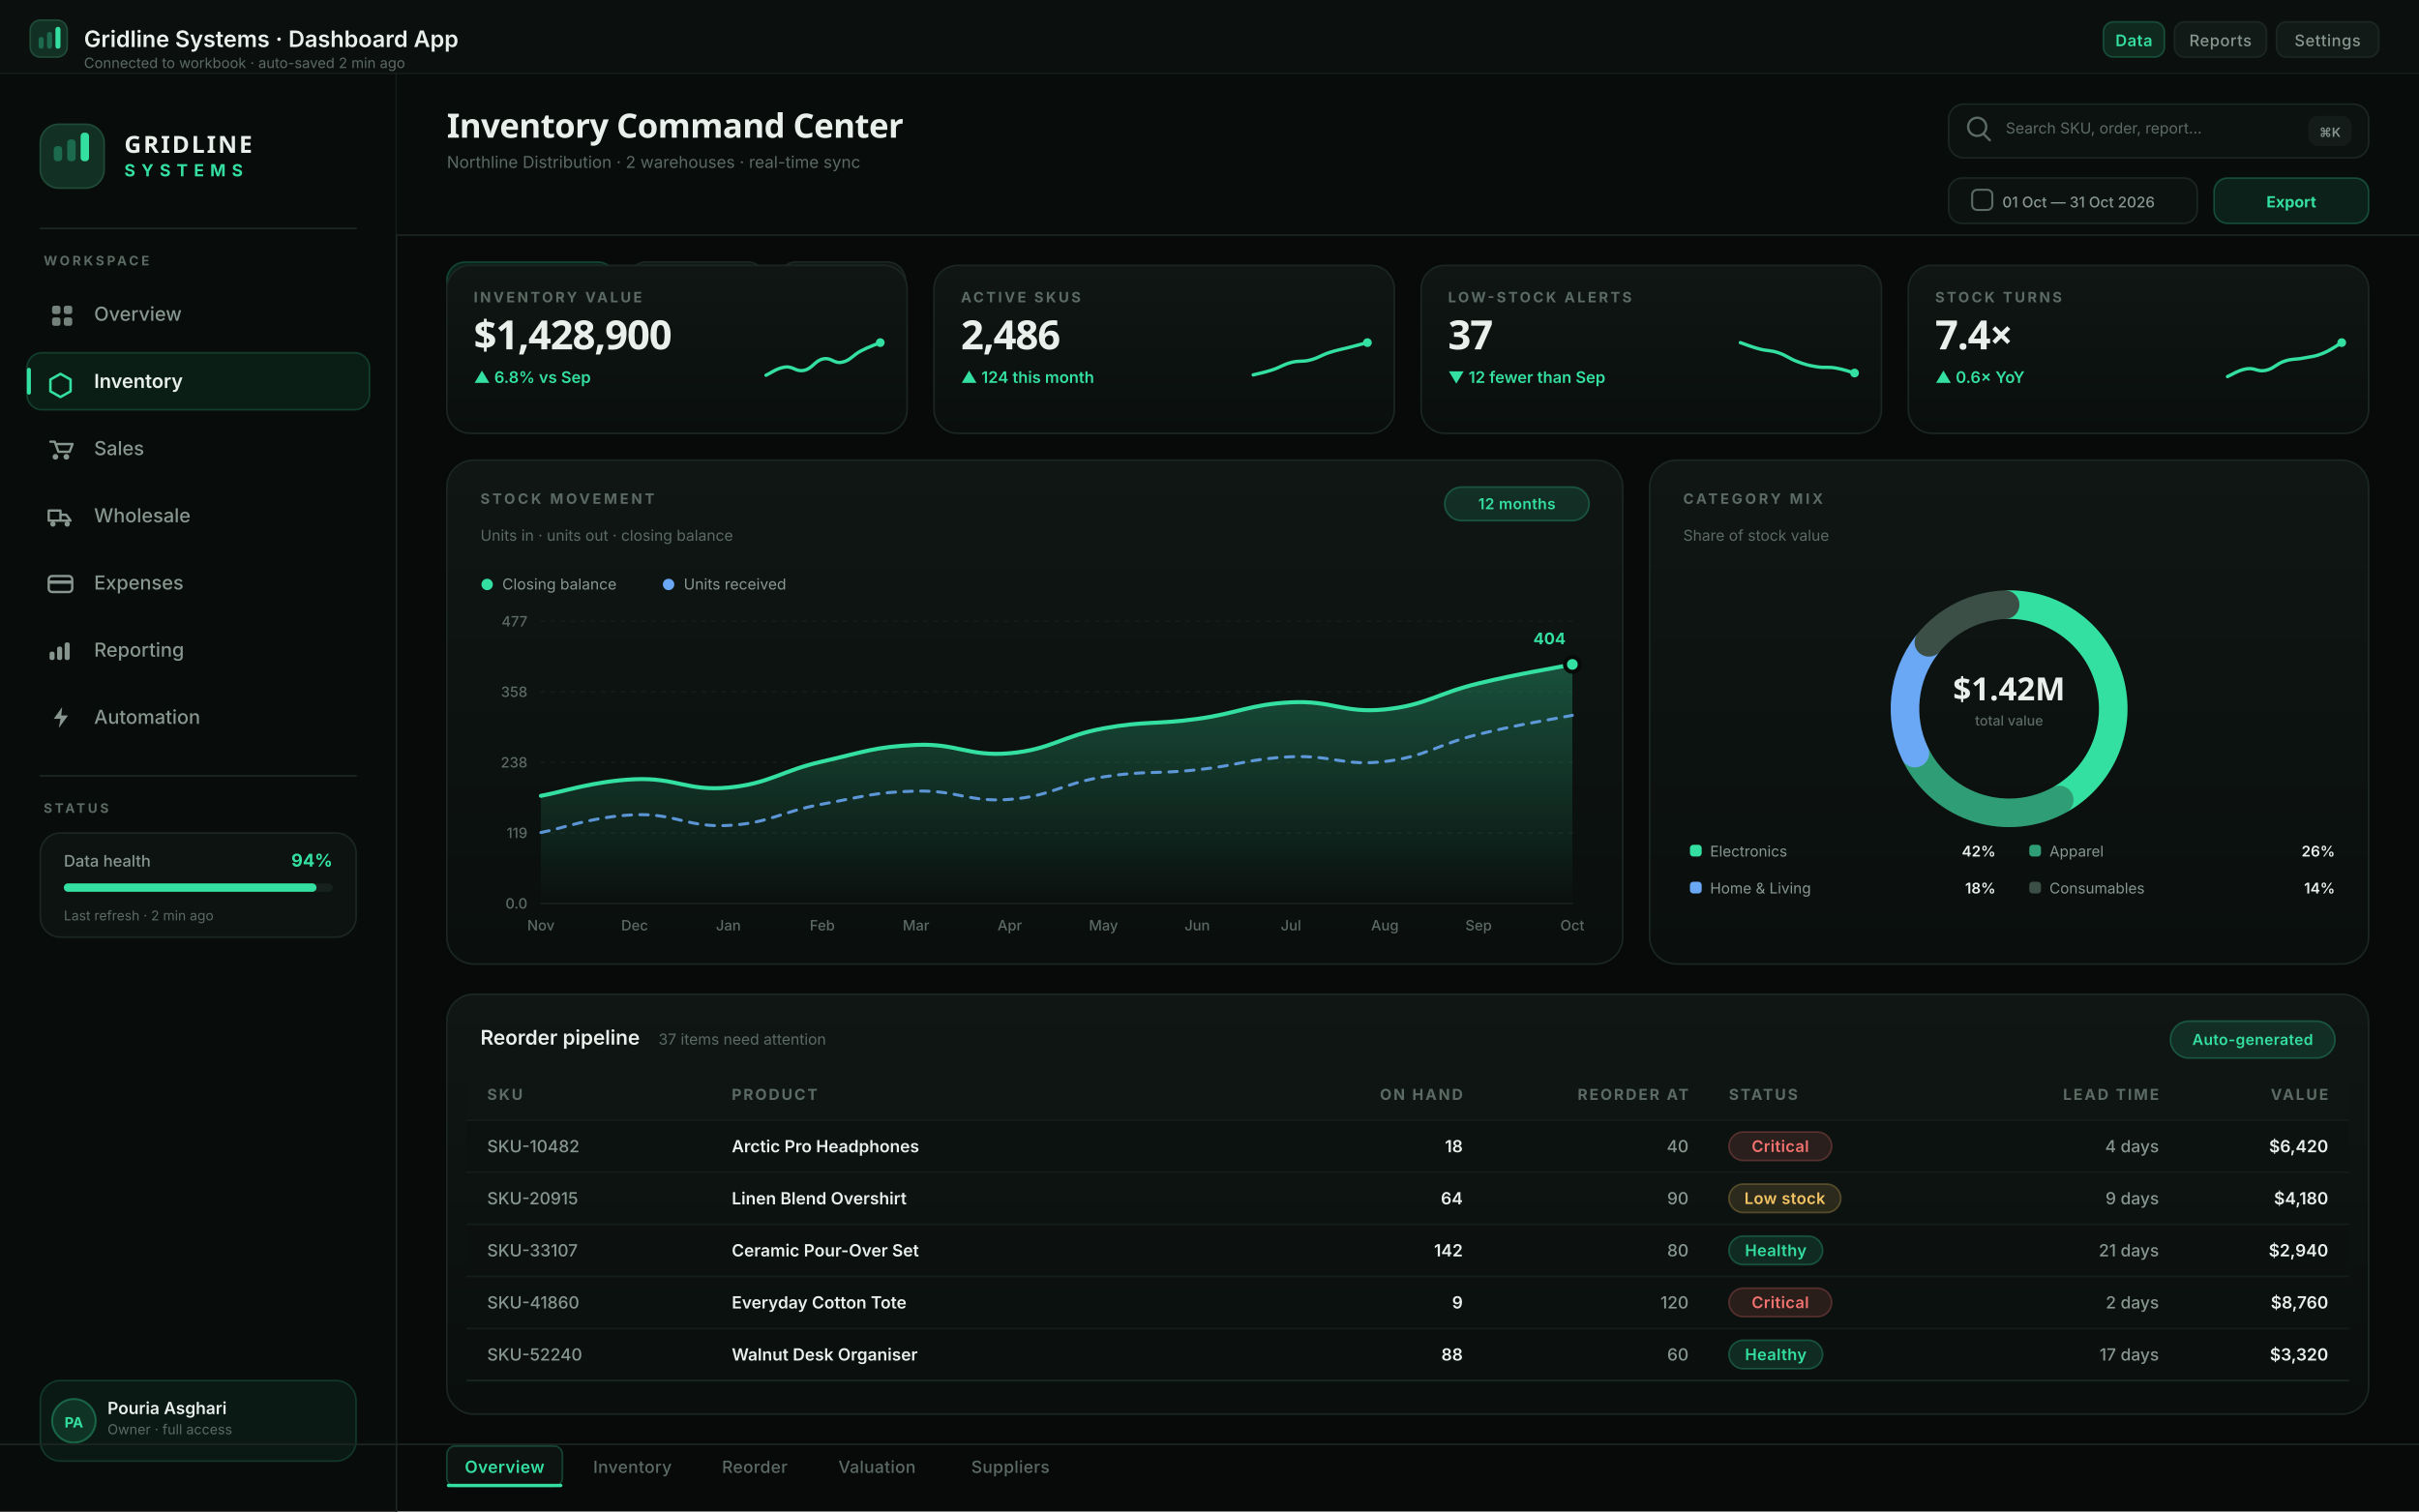
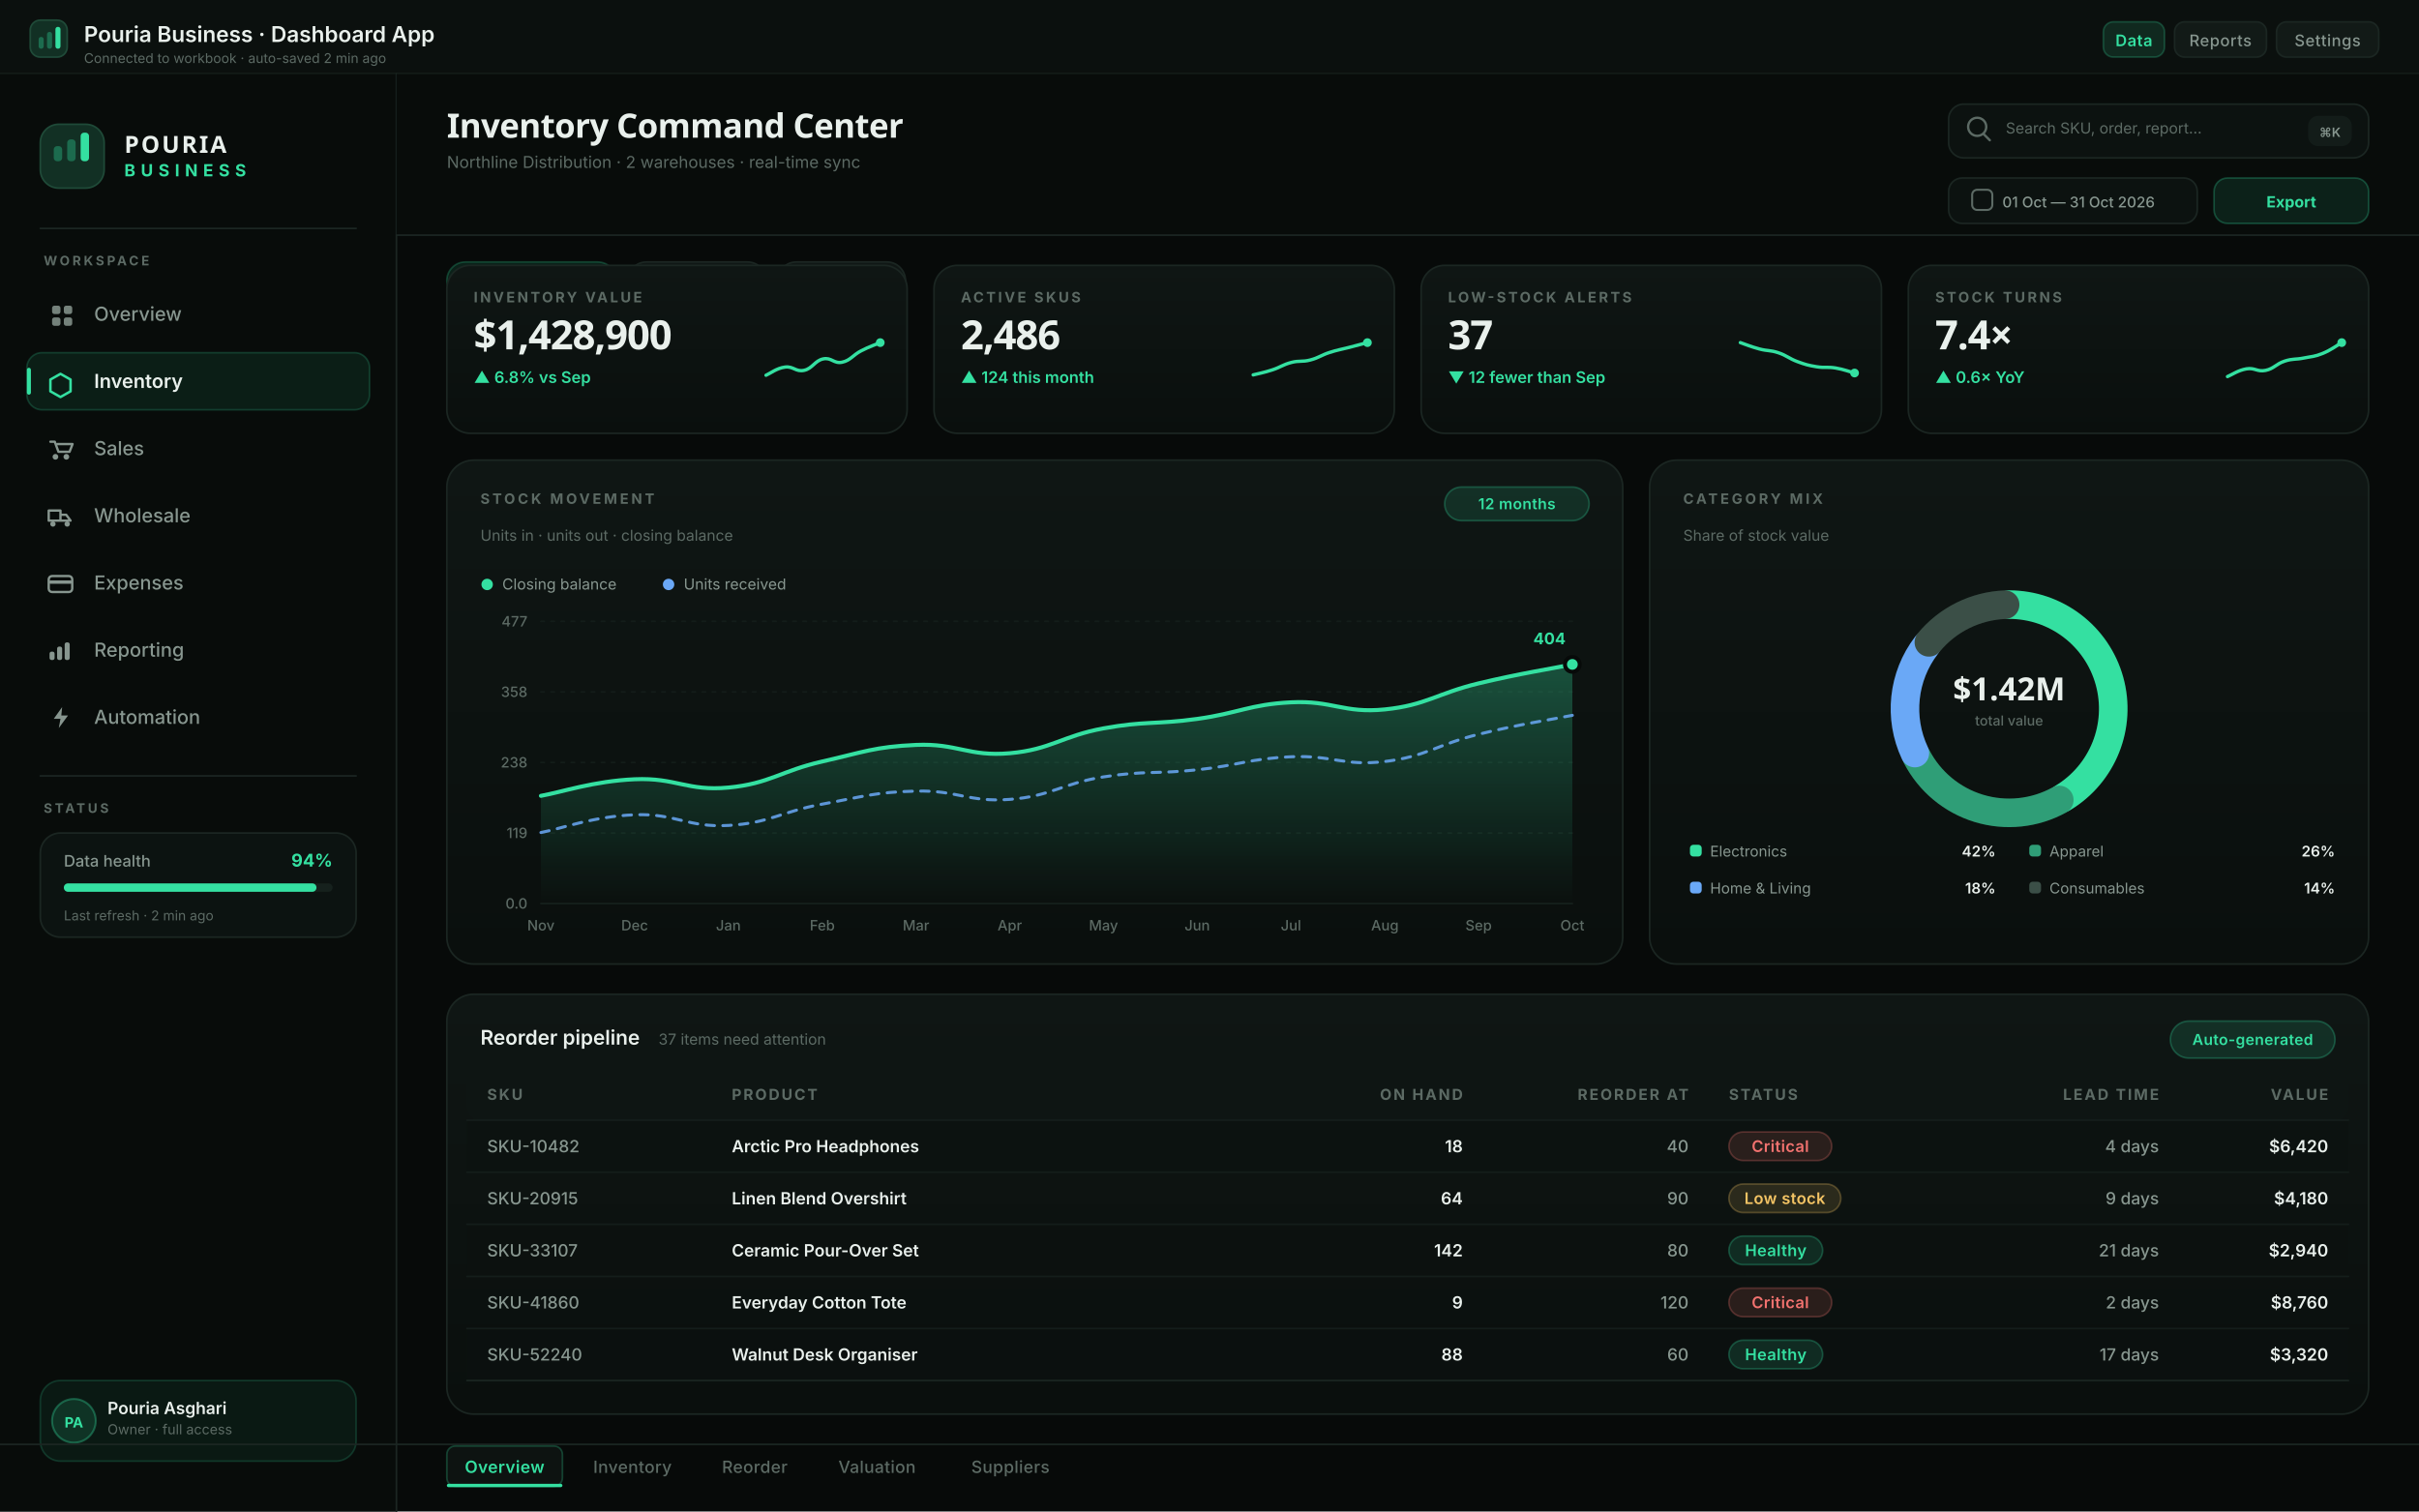
<svg xmlns="http://www.w3.org/2000/svg" width="1440" height="900" viewBox="0 0 1440 900" font-synthesis="none">
  <defs>
    <linearGradient id="fadeAcc" x1="0" y1="0" x2="0" y2="1">
      <stop offset="0" stop-color="#34e0a1" stop-opacity="0.30" />
      <stop offset="1" stop-color="#34e0a1" stop-opacity="0" />
    </linearGradient>
    <linearGradient id="fadeBlue" x1="0" y1="0" x2="0" y2="1">
      <stop offset="0" stop-color="#6aa8f6" stop-opacity="0.22" />
      <stop offset="1" stop-color="#6aa8f6" stop-opacity="0" />
    </linearGradient>
    <linearGradient id="accLine" x1="0" y1="0" x2="1" y2="0">
      <stop offset="0" stop-color="#1c6b4e" />
      <stop offset="1" stop-color="#34e0a1" />
    </linearGradient>
    <linearGradient id="panelGrad" x1="0" y1="0" x2="0" y2="1">
      <stop offset="0" stop-color="#0f1614" />
      <stop offset="1" stop-color="#0a0f0d" />
    </linearGradient>
    <linearGradient id="barGrad" x1="0" y1="1" x2="0" y2="0">
      <stop offset="0" stop-color="#12724f" />
      <stop offset="1" stop-color="#34e0a1" />
    </linearGradient>
    <filter id="glow" x="-40%" y="-40%" width="180%" height="180%">
      <feGaussianBlur stdDeviation="6" result="b" />
      <feMerge>
        <feMergeNode in="b" />
        <feMergeNode in="SourceGraphic" />
      </feMerge>
    </filter>
    <filter id="soft" x="-30%" y="-30%" width="160%" height="160%">
      <feGaussianBlur stdDeviation="14" />
    </filter>
    <clipPath id="cardClip">
      <rect x="0" y="0" width="4000" height="4000" rx="16" />
    </clipPath>
  </defs>
  <rect width="1440" height="900" fill="#070a09" />
  <rect x="0.0" y="0.0" width="1440.0" height="44.0" rx="0" fill="#0b100e" opacity="1" />
  <line x1="0.0" y1="44.0" x2="1440.0" y2="44.0" stroke="#1b2622" stroke-width="1" stroke-linecap="round" opacity="1" />
  <rect x="18.0" y="12.0" width="22.0" height="22.0" rx="6" fill="#123024" stroke="#1f4a38" stroke-width="1" opacity="1" />
  <rect x="23.0" y="22.0" width="3.0" height="7.0" rx="1.4" fill="#1c6b4e" opacity="1" />
  <rect x="28.0" y="19.0" width="3.0" height="10.0" rx="1.4" fill="#1c6b4e" opacity="1" />
  <rect x="33.0" y="16.0" width="3.0" height="13.0" rx="1.4" fill="#34e0a1" opacity="1" />
-   <text x="50.0" y="28.0" font-family="Inter" font-size="13.5" font-weight="600" fill="#e9f0ec" text-anchor="start" letter-spacing="0" opacity="1">Gridline Systems · Dashboard App</text>
-   <text x="50.0" y="40.5" font-family="Inter" font-size="8.5" font-weight="400" fill="#5c6a64" text-anchor="start" letter-spacing="0" opacity="1">Connected to workbook · auto-saved 2 min ago</text>
+   <text x="50.0" y="25.0" font-family="Inter" font-size="13" font-weight="600" fill="#e9f0ec" text-anchor="start" letter-spacing="0" opacity="1">Pouria Business · Dashboard App</text>
+   <text x="50.0" y="37.5" font-family="Inter" font-size="8" font-weight="400" fill="#5c6a64" text-anchor="start" letter-spacing="0" opacity="1">Connected to workbook · auto-saved 2 min ago</text>
  <rect x="1355.2" y="13.0" width="60.8" height="21.0" rx="6" fill="#121a17" stroke="#1b2622" stroke-width="1" opacity="1" />
  <text x="1385.6" y="27.5" font-family="Inter" font-size="9.5" font-weight="500" fill="#87968f" text-anchor="middle" letter-spacing="0.3" opacity="1">Settings</text>
  <rect x="1294.5" y="13.0" width="54.7" height="21.0" rx="6" fill="#121a17" stroke="#1b2622" stroke-width="1" opacity="1" />
  <text x="1321.8" y="27.5" font-family="Inter" font-size="9.5" font-weight="500" fill="#87968f" text-anchor="middle" letter-spacing="0.3" opacity="1">Reports</text>
  <rect x="1252.1" y="13.0" width="36.4" height="21.0" rx="6" fill="#34e0a11f" stroke="#34e0a13d" stroke-width="1" opacity="1" />
  <text x="1270.3" y="27.5" font-family="Inter" font-size="9.5" font-weight="600" fill="#34e0a1" text-anchor="middle" letter-spacing="0.3" opacity="1">Data</text>
  <rect x="0.0" y="44.0" width="236.0" height="856.0" rx="0" fill="#080c0a" opacity="1" />
  <line x1="236.0" y1="44.0" x2="236.0" y2="900.0" stroke="#1b2622" stroke-width="1" stroke-linecap="round" opacity="1" />
  <rect x="24.0" y="74.0" width="38.0" height="38.0" rx="11" fill="#123024" stroke="#1f4a38" stroke-width="1" opacity="1" />
  <rect x="32.0" y="87.0" width="5.0" height="9.0" rx="2" fill="#1c6b4e" opacity="1" />
  <rect x="40.0" y="83.0" width="5.0" height="13.0" rx="2" fill="#1c6b4e" opacity="1" />
  <rect x="48.0" y="79.0" width="5.0" height="17.0" rx="2" fill="#34e0a1" opacity="1" />
-   <text x="74.0" y="91.0" font-family="Space Grotesk" font-size="14" font-weight="700" fill="#e9f0ec" text-anchor="start" letter-spacing="1.2" opacity="1">GRIDLINE</text>
-   <text x="74.0" y="105.0" font-family="Inter" font-size="10" font-weight="700" fill="#34e0a1" text-anchor="start" letter-spacing="3.6" opacity="1">SYSTEMS</text>
+   <text x="74.0" y="91.0" font-family="Space Grotesk" font-size="14" font-weight="700" fill="#e9f0ec" text-anchor="start" letter-spacing="1.2" opacity="1">POURIA</text>
+   <text x="74.0" y="105.0" font-family="Inter" font-size="10" font-weight="700" fill="#34e0a1" text-anchor="start" letter-spacing="3.2" opacity="1">BUSINESS</text>
  <line x1="24.0" y1="136.0" x2="212.0" y2="136.0" stroke="#1b2622" stroke-width="1" stroke-linecap="round" opacity="1" />
  <text x="26.0" y="158.0" font-family="Inter" font-size="7.8" font-weight="700" fill="#5c6a64" text-anchor="start" letter-spacing="1.6" opacity="1">WORKSPACE</text>
  <rect x="31.0" y="182.0" width="5.0" height="5.0" rx="1.4" fill="#87968f" opacity="0.85" />
  <rect x="31.0" y="189.0" width="5.0" height="5.0" rx="1.4" fill="#87968f" opacity="0.85" />
  <rect x="38.0" y="182.0" width="5.0" height="5.0" rx="1.4" fill="#87968f" opacity="0.85" />
  <rect x="38.0" y="189.0" width="5.0" height="5.0" rx="1.4" fill="#87968f" opacity="0.85" />
  <text x="56.0" y="191.0" font-family="Inter" font-size="11.5" font-weight="500" fill="#87968f" text-anchor="start" letter-spacing="0" opacity="1">Overview</text>
  <rect x="16.0" y="210.0" width="204.0" height="34.0" rx="9" fill="#34e0a116" stroke="#34e0a133" stroke-width="1" opacity="1" />
  <rect x="16.0" y="219.0" width="2.4" height="16.0" rx="1.2" fill="#34e0a1" opacity="1" />
  <path d="M30,226 l6,-3.4 6,3.4 v7 l-6,3.4 -6,-3.4z" fill="none" stroke="#34e0a1" stroke-width="1.5" stroke-linejoin="round" />
  <text x="56.0" y="231.0" font-family="Inter" font-size="11.5" font-weight="600" fill="#e9f0ec" text-anchor="start" letter-spacing="0" opacity="1">Inventory</text>
  <circle cx="33" cy="272" r="1.7" fill="#87968f" />
  <circle cx="39.5" cy="272" r="1.7" fill="#87968f" />
  <path d="M30,263 h2.6 l2.2,6 h6.6 l1.8,-4.6 h-9" fill="none" stroke="#87968f" stroke-width="1.4" stroke-linejoin="round" stroke-linecap="round" />
  <text x="56.0" y="271.0" font-family="Inter" font-size="11.5" font-weight="500" fill="#87968f" text-anchor="start" letter-spacing="0" opacity="1">Sales</text>
  <path d="M29,304 h7 v6 h-7z M36,306.5 h3.4 l2.6,3.5 v0 h-6z" fill="none" stroke="#87968f" stroke-width="1.4" stroke-linejoin="round" />
  <circle cx="31.5" cy="312" r="1.6" fill="#87968f" />
  <circle cx="40" cy="312" r="1.6" fill="#87968f" />
  <text x="56.0" y="311.0" font-family="Inter" font-size="11.5" font-weight="500" fill="#87968f" text-anchor="start" letter-spacing="0" opacity="1">Wholesale</text>
  <rect x="29.0" y="343.0" width="14.0" height="9.5" rx="2" fill="none" stroke="#87968f" stroke-width="1.4" opacity="1" />
  <rect x="29.0" y="345.6" width="14.0" height="2.0" rx="1" fill="#87968f" opacity="1" />
  <text x="56.0" y="351.0" font-family="Inter" font-size="11.5" font-weight="500" fill="#87968f" text-anchor="start" letter-spacing="0" opacity="1">Expenses</text>
  <rect x="29.5" y="388.0" width="3.0" height="5.0" rx="1.2" fill="#87968f" opacity="1" />
  <rect x="34.0" y="385.0" width="3.0" height="8.0" rx="1.2" fill="#87968f" opacity="1" />
  <rect x="38.5" y="382.5" width="3.0" height="10.5" rx="1.2" fill="#87968f" opacity="1" />
  <text x="56.0" y="391.0" font-family="Inter" font-size="11.5" font-weight="500" fill="#87968f" text-anchor="start" letter-spacing="0" opacity="1">Reporting</text>
  <path d="M37,421 l-5,7 h4 l-1,5.5 5.5,-7.5 h-4z" fill="#87968f" />
  <text x="56.0" y="431.0" font-family="Inter" font-size="11.5" font-weight="500" fill="#87968f" text-anchor="start" letter-spacing="0" opacity="1">Automation</text>
  <line x1="24.0" y1="462.0" x2="212.0" y2="462.0" stroke="#1b2622" stroke-width="1" stroke-linecap="round" opacity="1" />
  <text x="26.0" y="484.0" font-family="Inter" font-size="7.8" font-weight="700" fill="#5c6a64" text-anchor="start" letter-spacing="1.6" opacity="1">STATUS</text>
  <rect x="24.0" y="496.0" width="188.0" height="62.0" rx="12" fill="#0c1311" stroke="#1b2622" stroke-width="1" opacity="1" />
  <text x="38.0" y="516.0" font-family="Inter" font-size="9.5" font-weight="500" fill="#87968f" text-anchor="start" letter-spacing="0" opacity="1">Data health</text>
  <text x="198.0" y="516.0" font-family="Inter" font-size="10.5" font-weight="700" fill="#34e0a1" text-anchor="end" letter-spacing="0" opacity="1">94%</text>
  <rect x="38.0" y="526.0" width="160.0" height="5.0" rx="2.5" fill="#16211d" opacity="1" />
  <rect x="38.0" y="526.0" width="150.4" height="5.0" rx="2.5" fill="#34e0a1" opacity="1" />
  <text x="38.0" y="548.0" font-family="Inter" font-size="8" font-weight="400" fill="#5c6a64" text-anchor="start" letter-spacing="0" opacity="1">Last refresh · 2 min ago</text>
  <rect x="24.0" y="822.0" width="188.0" height="48.0" rx="12" fill="#34e0a110" stroke="#34e0a12e" stroke-width="1" opacity="1" />
  <circle cx="44.0" cy="846.0" r="13.0" fill="#34e0a122" stroke="#34e0a155" stroke-width="1.2" opacity="1" />
  <text x="44.0" y="850.0" font-family="Inter" font-size="8.5" font-weight="700" fill="#34e0a1" text-anchor="middle" letter-spacing="0" opacity="1">PA</text>
  <text x="64.0" y="842.0" font-family="Inter" font-size="10" font-weight="600" fill="#e9f0ec" text-anchor="start" letter-spacing="0" opacity="1">Pouria Asghari</text>
  <text x="64.0" y="854.0" font-family="Inter" font-size="8.2" font-weight="400" fill="#5c6a64" text-anchor="start" letter-spacing="0" opacity="1">Owner · full access</text>
  <rect x="236.0" y="44.0" width="1204.0" height="96.0" rx="0" fill="#080c0a" opacity="1" />
  <text x="266.0" y="82.0" font-family="Space Grotesk" font-size="20" font-weight="600" fill="#e9f0ec" text-anchor="start" letter-spacing="-0.3" opacity="1">Inventory Command Center</text>
  <text x="266.0" y="100.0" font-family="Inter" font-size="9.8" font-weight="400" fill="#5c6a64" text-anchor="start" letter-spacing="0" opacity="1">Northline Distribution · 2 warehouses · real-time sync</text>
  <rect x="1160.0" y="62.0" width="250.0" height="32.0" rx="9" fill="#0c1210" stroke="#1b2622" stroke-width="1" opacity="1" />
  <circle cx="1177.0" cy="75.5" r="5.4" fill="none" stroke="#5c6a64" stroke-width="1.4" opacity="1" />
  <line x1="1181.0" y1="80.0" x2="1184.5" y2="83.5" stroke="#5c6a64" stroke-width="1.4" stroke-linecap="round" opacity="1" />
  <text x="1194.0" y="79.5" font-family="Inter" font-size="9" font-weight="400" fill="#5c6a64" text-anchor="start" letter-spacing="0" opacity="1">Search SKU, order, report…</text>
  <rect x="1374.0" y="69.0" width="26.0" height="18.0" rx="6" fill="#131c19" opacity="1" />
  <text x="1387.0" y="81.5" font-family="Inter" font-size="7.6" font-weight="600" fill="#87968f" text-anchor="middle" letter-spacing="0" opacity="1">⌘K</text>
  <rect x="1160.0" y="106.0" width="148.0" height="27.0" rx="8" fill="#0c1210" stroke="#1b2622" stroke-width="1" opacity="1" />
  <rect x="1174.0" y="113.0" width="12.0" height="12.0" rx="3" fill="none" stroke="#5c6a64" stroke-width="1.2" opacity="1" />
  <text x="1192.0" y="123.5" font-family="Inter" font-size="8.8" font-weight="500" fill="#87968f" text-anchor="start" letter-spacing="0" opacity="1">01 Oct — 31 Oct 2026</text>
  <rect x="1318.0" y="106.0" width="92.0" height="27.0" rx="8" fill="#34e0a11a" stroke="#34e0a144" stroke-width="1" opacity="1" />
  <text x="1364.0" y="123.5" font-family="Inter" font-size="9.2" font-weight="700" fill="#34e0a1" text-anchor="middle" letter-spacing="0" opacity="1">Export</text>
  <line x1="236.0" y1="140.0" x2="1440.0" y2="140.0" stroke="#1b2622" stroke-width="1" stroke-linecap="round" opacity="1" />
  <rect x="266.0" y="156.0" width="100.8" height="22.0" rx="11" fill="#34e0a11c" stroke="#34e0a13a" stroke-width="1" opacity="1" />
  <text x="316.4" y="170.6" font-family="Inter" font-size="9.5" font-weight="600" fill="#34e0a1" text-anchor="middle" letter-spacing="0" opacity="1">All warehouses</text>
  <rect x="373.8" y="156.0" width="82.2" height="22.0" rx="11" fill="#101715" stroke="#1b2622" stroke-width="1" opacity="1" />
  <text x="414.9" y="170.6" font-family="Inter" font-size="9.5" font-weight="500" fill="#87968f" text-anchor="middle" letter-spacing="0" opacity="1">Fast movers</text>
  <rect x="463.0" y="156.0" width="76.0" height="22.0" rx="11" fill="#101715" stroke="#1b2622" stroke-width="1" opacity="1" />
  <text x="501.0" y="170.6" font-family="Inter" font-size="9.5" font-weight="500" fill="#87968f" text-anchor="middle" letter-spacing="0" opacity="1">Dead stock</text>
  <rect x="266.0" y="158.0" width="274.0" height="100.0" rx="14" fill="url(#panelGrad)" stroke="#1b2622" stroke-width="1" opacity="1" />
  <text x="282.0" y="180.0" font-family="Inter" font-size="8.5" font-weight="700" fill="#5c6a64" text-anchor="start" letter-spacing="1.4" opacity="1">INVENTORY VALUE</text>
  <text x="282.0" y="208.0" font-family="Space Grotesk" font-size="24" font-weight="600" fill="#e9f0ec" text-anchor="start" letter-spacing="-0.6" opacity="1">$1,428,900</text>
  <text x="282.0" y="228.0" font-family="Inter" font-size="9.5" font-weight="600" fill="#34e0a1" text-anchor="start" letter-spacing="0" opacity="1">▲ 6.8% vs Sep</text>
  <path d="M456.00,223.43 C458.49,222.36 462.35,219.21 467.33,218.57 C472.32,217.93 473.68,221.58 478.67,220.51 C483.65,219.45 485.01,214.78 490.00,213.71 C494.99,212.65 496.35,216.73 501.33,215.66 C506.32,214.59 507.68,211.42 512.67,208.86 C517.65,206.29 521.51,205.07 524.00,204.00" fill="none" stroke="#34e0a1" stroke-width="2" stroke-linecap="round" />
  <circle cx="524.0" cy="204.0" r="2.6" fill="#34e0a1" opacity="1" />
  <rect x="556.0" y="158.0" width="274.0" height="100.0" rx="14" fill="url(#panelGrad)" stroke="#1b2622" stroke-width="1" opacity="1" />
  <text x="572.0" y="180.0" font-family="Inter" font-size="8.5" font-weight="700" fill="#5c6a64" text-anchor="start" letter-spacing="1.4" opacity="1">ACTIVE SKUS</text>
  <text x="572.0" y="208.0" font-family="Space Grotesk" font-size="24" font-weight="600" fill="#e9f0ec" text-anchor="start" letter-spacing="-0.6" opacity="1">2,486</text>
  <text x="572.0" y="228.0" font-family="Inter" font-size="9.5" font-weight="600" fill="#34e0a1" text-anchor="start" letter-spacing="0" opacity="1">▲ 124 this month</text>
  <path d="M746.00,223.22 C748.49,222.57 752.35,221.89 757.33,220.26 C762.32,218.63 763.68,217.13 768.67,215.83 C773.65,214.53 775.01,215.65 780.00,214.35 C784.99,213.05 786.35,211.54 791.33,209.91 C796.32,208.29 797.68,208.26 802.67,206.96 C807.65,205.66 811.51,204.65 814.00,204.00" fill="none" stroke="#34e0a1" stroke-width="2" stroke-linecap="round" />
  <circle cx="814.0" cy="204.0" r="2.6" fill="#34e0a1" opacity="1" />
  <rect x="846.0" y="158.0" width="274.0" height="100.0" rx="14" fill="url(#panelGrad)" stroke="#1b2622" stroke-width="1" opacity="1" />
  <text x="862.0" y="180.0" font-family="Inter" font-size="8.5" font-weight="700" fill="#5c6a64" text-anchor="start" letter-spacing="1.4" opacity="1">LOW-STOCK ALERTS</text>
  <text x="862.0" y="208.0" font-family="Space Grotesk" font-size="24" font-weight="600" fill="#e9f0ec" text-anchor="start" letter-spacing="-0.6" opacity="1">37</text>
  <text x="862.0" y="228.0" font-family="Inter" font-size="9.5" font-weight="600" fill="#34e0a1" text-anchor="start" letter-spacing="0" opacity="1">▼ 12 fewer than Sep</text>
  <path d="M1036.00,204.00 C1038.49,204.83 1042.35,206.45 1047.33,207.78 C1052.32,209.11 1053.68,208.38 1058.67,210.04 C1063.65,211.71 1065.01,213.50 1070.00,215.33 C1074.99,217.16 1076.35,217.52 1081.33,218.36 C1086.32,219.19 1087.68,218.28 1092.67,219.11 C1097.65,219.94 1101.51,221.47 1104.00,222.13" fill="none" stroke="#34e0a1" stroke-width="2" stroke-linecap="round" />
  <circle cx="1104.0" cy="222.1" r="2.6" fill="#34e0a1" opacity="1" />
  <rect x="1136.0" y="158.0" width="274.0" height="100.0" rx="14" fill="url(#panelGrad)" stroke="#1b2622" stroke-width="1" opacity="1" />
  <text x="1152.0" y="180.0" font-family="Inter" font-size="8.5" font-weight="700" fill="#5c6a64" text-anchor="start" letter-spacing="1.4" opacity="1">STOCK TURNS</text>
  <text x="1152.0" y="208.0" font-family="Space Grotesk" font-size="24" font-weight="600" fill="#e9f0ec" text-anchor="start" letter-spacing="-0.6" opacity="1">7.4×</text>
  <text x="1152.0" y="228.0" font-family="Inter" font-size="9.5" font-weight="600" fill="#34e0a1" text-anchor="start" letter-spacing="0" opacity="1">▲ 0.6× YoY</text>
  <path d="M1326.00,224.22 C1328.49,223.21 1332.35,220.43 1337.33,219.62 C1342.32,218.81 1343.68,221.55 1348.67,220.54 C1353.65,219.53 1355.01,216.64 1360.00,215.03 C1364.99,213.41 1366.35,214.20 1371.33,213.19 C1376.32,212.18 1377.68,212.45 1382.67,210.43 C1387.65,208.41 1391.51,205.42 1394.00,204.00" fill="none" stroke="#34e0a1" stroke-width="2" stroke-linecap="round" />
  <circle cx="1394.0" cy="204.0" r="2.6" fill="#34e0a1" opacity="1" />
  <rect x="266.0" y="274.0" width="700.0" height="300.0" rx="16" fill="url(#panelGrad)" stroke="#1b2622" stroke-width="1" opacity="1" />
  <text x="286.0" y="300.0" font-family="Inter" font-size="8.5" font-weight="700" fill="#5c6a64" text-anchor="start" letter-spacing="1.6" opacity="1">STOCK MOVEMENT</text>
  <text x="286.0" y="322.0" font-family="Inter" font-size="9" font-weight="400" fill="#5c6a64" text-anchor="start" letter-spacing="0" opacity="1">Units in · units out · closing balance</text>
  <rect x="860.0" y="290.0" width="86.0" height="20.0" rx="10.0" fill="#34e0a122" stroke="#34e0a144" stroke-width="1" opacity="1" />
  <text x="903.0" y="303.2" font-family="Inter" font-size="9" font-weight="600" fill="#34e0a1" text-anchor="middle" letter-spacing="0.2" opacity="1">12 months</text>
  <circle cx="290.0" cy="348.0" r="3.4" fill="#34e0a1" opacity="1" />
  <text x="299.0" y="351.0" font-family="Inter" font-size="9" font-weight="400" fill="#87968f" text-anchor="start" letter-spacing="0" opacity="1">Closing balance</text>
  <circle cx="398.0" cy="348.0" r="3.4" fill="#6aa8f6" opacity="1" />
  <text x="407.0" y="351.0" font-family="Inter" font-size="9" font-weight="400" fill="#87968f" text-anchor="start" letter-spacing="0" opacity="1">Units received</text>
  <line x1="322.0" y1="538.0" x2="936.0" y2="538.0" stroke="#16201c" stroke-width="1" stroke-linecap="round" opacity="1" />
  <text x="314.0" y="541.0" font-family="Inter" font-size="8.5" font-weight="500" fill="#5c6a64" text-anchor="end" letter-spacing="0" opacity="1">0.0</text>
  <line x1="322.0" y1="496.0" x2="936.0" y2="496.0" stroke="#16201c" stroke-width="1" stroke-linecap="round" stroke-dasharray="2 4" opacity="0.75" />
  <text x="314.0" y="499.0" font-family="Inter" font-size="8.5" font-weight="500" fill="#5c6a64" text-anchor="end" letter-spacing="0" opacity="1">119</text>
  <line x1="322.0" y1="454.0" x2="936.0" y2="454.0" stroke="#16201c" stroke-width="1" stroke-linecap="round" stroke-dasharray="2 4" opacity="0.75" />
  <text x="314.0" y="457.0" font-family="Inter" font-size="8.5" font-weight="500" fill="#5c6a64" text-anchor="end" letter-spacing="0" opacity="1">238</text>
  <line x1="322.0" y1="412.0" x2="936.0" y2="412.0" stroke="#16201c" stroke-width="1" stroke-linecap="round" stroke-dasharray="2 4" opacity="0.75" />
  <text x="314.0" y="415.0" font-family="Inter" font-size="8.5" font-weight="500" fill="#5c6a64" text-anchor="end" letter-spacing="0" opacity="1">358</text>
  <line x1="322.0" y1="370.0" x2="936.0" y2="370.0" stroke="#16201c" stroke-width="1" stroke-linecap="round" stroke-dasharray="2 4" opacity="0.75" />
  <text x="314.0" y="373.0" font-family="Inter" font-size="8.5" font-weight="500" fill="#5c6a64" text-anchor="end" letter-spacing="0" opacity="1">477</text>
  <path d="M322.00,473.86 C334.28,471.69 353.26,465.08 377.82,463.99 C402.38,462.91 409.08,471.25 433.64,468.93 C458.20,466.60 464.89,459.00 489.45,453.42 C514.01,447.84 520.71,444.64 545.27,443.55 C569.83,442.47 576.53,450.66 601.09,448.49 C625.65,446.32 632.35,438.18 656.91,433.69 C681.47,429.19 688.17,431.46 712.73,428.05 C737.29,424.64 743.99,419.42 768.55,418.18 C793.11,416.94 799.80,424.89 824.36,422.41 C848.92,419.93 855.62,412.80 880.18,406.90 C904.74,401.01 923.72,398.11 936.00,395.63 L936.00,538.00 L322.00,538.00 Z" fill="url(#fadeAcc)" />
  <path d="M322.00,473.86 C334.28,471.69 353.26,465.08 377.82,463.99 C402.38,462.91 409.08,471.25 433.64,468.93 C458.20,466.60 464.89,459.00 489.45,453.42 C514.01,447.84 520.71,444.64 545.27,443.55 C569.83,442.47 576.53,450.66 601.09,448.49 C625.65,446.32 632.35,438.18 656.91,433.69 C681.47,429.19 688.17,431.46 712.73,428.05 C737.29,424.64 743.99,419.42 768.55,418.18 C793.11,416.94 799.80,424.89 824.36,422.41 C848.92,419.93 855.62,412.80 880.18,406.90 C904.74,401.01 923.72,398.11 936.00,395.63" fill="none" stroke="#34e0a1" stroke-width="2.4" stroke-linecap="round" />
  <path d="M322.00,495.71 C334.28,493.39 353.26,486.07 377.82,485.14 C402.38,484.21 409.08,492.88 433.64,491.48 C458.20,490.09 464.89,483.29 489.45,478.80 C514.01,474.30 520.71,471.66 545.27,471.04 C569.83,470.42 576.53,477.84 601.09,475.98 C625.65,474.12 632.35,466.46 656.91,462.58 C681.47,458.71 688.17,460.99 712.73,458.36 C737.29,455.72 743.99,451.69 768.55,450.60 C793.11,449.52 799.80,456.37 824.36,453.42 C848.92,450.48 855.62,443.26 880.18,437.21 C904.74,431.16 923.72,428.42 936.00,425.93" fill="none" stroke="#6aa8f6" stroke-width="1.8" stroke-dasharray="5 5" stroke-linecap="round" opacity="0.85" />
  <circle cx="936.0" cy="395.6" r="4.4" fill="#34e0a1" stroke="#070a09" stroke-width="2.4" opacity="1" />
  <text x="932.0" y="383.6" font-family="Inter" font-size="9.5" font-weight="700" fill="#34e0a1" text-anchor="end" letter-spacing="0" opacity="1">404</text>
  <text x="322.0" y="554.0" font-family="Inter" font-size="8.5" font-weight="500" fill="#5c6a64" text-anchor="middle" letter-spacing="0" opacity="1">Nov</text>
  <text x="377.8" y="554.0" font-family="Inter" font-size="8.5" font-weight="500" fill="#5c6a64" text-anchor="middle" letter-spacing="0" opacity="1">Dec</text>
  <text x="433.6" y="554.0" font-family="Inter" font-size="8.5" font-weight="500" fill="#5c6a64" text-anchor="middle" letter-spacing="0" opacity="1">Jan</text>
  <text x="489.5" y="554.0" font-family="Inter" font-size="8.5" font-weight="500" fill="#5c6a64" text-anchor="middle" letter-spacing="0" opacity="1">Feb</text>
  <text x="545.3" y="554.0" font-family="Inter" font-size="8.5" font-weight="500" fill="#5c6a64" text-anchor="middle" letter-spacing="0" opacity="1">Mar</text>
  <text x="601.1" y="554.0" font-family="Inter" font-size="8.5" font-weight="500" fill="#5c6a64" text-anchor="middle" letter-spacing="0" opacity="1">Apr</text>
  <text x="656.9" y="554.0" font-family="Inter" font-size="8.5" font-weight="500" fill="#5c6a64" text-anchor="middle" letter-spacing="0" opacity="1">May</text>
  <text x="712.7" y="554.0" font-family="Inter" font-size="8.5" font-weight="500" fill="#5c6a64" text-anchor="middle" letter-spacing="0" opacity="1">Jun</text>
  <text x="768.5" y="554.0" font-family="Inter" font-size="8.5" font-weight="500" fill="#5c6a64" text-anchor="middle" letter-spacing="0" opacity="1">Jul</text>
  <text x="824.4" y="554.0" font-family="Inter" font-size="8.5" font-weight="500" fill="#5c6a64" text-anchor="middle" letter-spacing="0" opacity="1">Aug</text>
  <text x="880.2" y="554.0" font-family="Inter" font-size="8.5" font-weight="500" fill="#5c6a64" text-anchor="middle" letter-spacing="0" opacity="1">Sep</text>
  <text x="936.0" y="554.0" font-family="Inter" font-size="8.5" font-weight="500" fill="#5c6a64" text-anchor="middle" letter-spacing="0" opacity="1">Oct</text>
  <rect x="982.0" y="274.0" width="428.0" height="300.0" rx="16" fill="url(#panelGrad)" stroke="#1b2622" stroke-width="1" opacity="1" />
  <text x="1002.0" y="300.0" font-family="Inter" font-size="8.5" font-weight="700" fill="#5c6a64" text-anchor="start" letter-spacing="1.6" opacity="1">CATEGORY MIX</text>
  <text x="1002.0" y="322.0" font-family="Inter" font-size="9" font-weight="400" fill="#5c6a64" text-anchor="start" letter-spacing="0" opacity="1">Share of stock value</text>
  <circle cx="1196.0" cy="422.0" r="62.0" fill="none" stroke="#151f1b" stroke-width="17" opacity="1" />
  <path d="M1196.00,360.00 A62,62 0 0 1 1227.93,475.14" stroke="#34e0a1" stroke-width="17" fill="none" stroke-linecap="round" />
  <path d="M1225.87,476.33 A62,62 0 0 1 1140.96,450.53" stroke="#2f9e77" stroke-width="17" fill="none" stroke-linecap="round" />
  <path d="M1139.90,448.40 A62,62 0 0 1 1146.75,384.34" stroke="#6aa8f6" stroke-width="17" fill="none" stroke-linecap="round" />
  <path d="M1148.23,382.48 A62,62 0 0 1 1193.62,360.05" stroke="#3b4f47" stroke-width="17" fill="none" stroke-linecap="round" />
  <text x="1196.0" y="417.0" font-family="Space Grotesk" font-size="19" font-weight="600" fill="#e9f0ec" text-anchor="middle" letter-spacing="0" opacity="1">$1.42M</text>
  <text x="1196.0" y="432.0" font-family="Inter" font-size="8.2" font-weight="500" fill="#5c6a64" text-anchor="middle" letter-spacing="0" opacity="1">total value</text>
  <rect x="1006.0" y="503.0" width="7.0" height="7.0" rx="2" fill="#34e0a1" opacity="1" />
  <text x="1018.0" y="510.0" font-family="Inter" font-size="8.8" font-weight="400" fill="#87968f" text-anchor="start" letter-spacing="0" opacity="1">Electronics</text>
  <text x="1188.0" y="510.0" font-family="Inter" font-size="8.8" font-weight="600" fill="#e9f0ec" text-anchor="end" letter-spacing="0" opacity="1">42%</text>
  <rect x="1208.0" y="503.0" width="7.0" height="7.0" rx="2" fill="#2f9e77" opacity="1" />
  <text x="1220.0" y="510.0" font-family="Inter" font-size="8.8" font-weight="400" fill="#87968f" text-anchor="start" letter-spacing="0" opacity="1">Apparel</text>
  <text x="1390.0" y="510.0" font-family="Inter" font-size="8.8" font-weight="600" fill="#e9f0ec" text-anchor="end" letter-spacing="0" opacity="1">26%</text>
  <rect x="1006.0" y="525.0" width="7.0" height="7.0" rx="2" fill="#6aa8f6" opacity="1" />
  <text x="1018.0" y="532.0" font-family="Inter" font-size="8.8" font-weight="400" fill="#87968f" text-anchor="start" letter-spacing="0" opacity="1">Home &amp; Living</text>
  <text x="1188.0" y="532.0" font-family="Inter" font-size="8.8" font-weight="600" fill="#e9f0ec" text-anchor="end" letter-spacing="0" opacity="1">18%</text>
  <rect x="1208.0" y="525.0" width="7.0" height="7.0" rx="2" fill="#3b4f47" opacity="1" />
  <text x="1220.0" y="532.0" font-family="Inter" font-size="8.8" font-weight="400" fill="#87968f" text-anchor="start" letter-spacing="0" opacity="1">Consumables</text>
  <text x="1390.0" y="532.0" font-family="Inter" font-size="8.8" font-weight="600" fill="#e9f0ec" text-anchor="end" letter-spacing="0" opacity="1">14%</text>
  <rect x="266.0" y="592.0" width="1144.0" height="250.0" rx="16" fill="url(#panelGrad)" stroke="#1b2622" stroke-width="1" opacity="1" />
  <text x="286.0" y="622.0" font-family="Inter" font-size="12" font-weight="600" fill="#e9f0ec" text-anchor="start" letter-spacing="0" opacity="1">Reorder pipeline</text>
  <text x="392.0" y="622.0" font-family="Inter" font-size="9" font-weight="400" fill="#5c6a64" text-anchor="start" letter-spacing="0" opacity="1">37 items need attention</text>
  <rect x="1292.0" y="608.0" width="98.0" height="22.0" rx="11.0" fill="#34e0a122" stroke="#34e0a144" stroke-width="1" opacity="1" />
  <text x="1341.0" y="622.2" font-family="Inter" font-size="9" font-weight="600" fill="#34e0a1" text-anchor="middle" letter-spacing="0.2" opacity="1">Auto-generated</text>
  <rect x="278.0" y="636.0" width="1120.0" height="31.0" rx="8" fill="#0e1513" opacity="1" />
  <text x="290.0" y="654.9" font-family="Inter" font-size="9" font-weight="700" fill="#5c6a64" text-anchor="start" letter-spacing="1.1" opacity="1">SKU</text>
  <text x="435.6" y="654.9" font-family="Inter" font-size="9" font-weight="700" fill="#5c6a64" text-anchor="start" letter-spacing="1.1" opacity="1">PRODUCT</text>
  <text x="870.8" y="654.9" font-family="Inter" font-size="9" font-weight="700" fill="#5c6a64" text-anchor="end" letter-spacing="1.1" opacity="1">ON HAND</text>
  <text x="1005.2" y="654.9" font-family="Inter" font-size="9" font-weight="700" fill="#5c6a64" text-anchor="end" letter-spacing="1.1" opacity="1">REORDER AT</text>
  <text x="1029.2" y="654.9" font-family="Inter" font-size="9" font-weight="700" fill="#5c6a64" text-anchor="start" letter-spacing="1.1" opacity="1">STATUS</text>
  <text x="1285.2" y="654.9" font-family="Inter" font-size="9" font-weight="700" fill="#5c6a64" text-anchor="end" letter-spacing="1.1" opacity="1">LEAD TIME</text>
  <text x="1386.0" y="654.9" font-family="Inter" font-size="9" font-weight="700" fill="#5c6a64" text-anchor="end" letter-spacing="1.1" opacity="1">VALUE</text>
  <rect x="278.0" y="667.0" width="1120.0" height="31.0" rx="0" fill="#0b110f" opacity="0.6" />
  <line x1="278.0" y1="667.0" x2="1398.0" y2="667.0" stroke="#141d1a" stroke-width="1" stroke-linecap="round" opacity="1" />
  <text x="290.0" y="686.1" font-family="Inter" font-size="10" font-weight="500" fill="#87968f" text-anchor="start" letter-spacing="0" opacity="1">SKU-10482</text>
  <text x="435.6" y="686.1" font-family="Inter" font-size="10" font-weight="600" fill="#e9f0ec" text-anchor="start" letter-spacing="0" opacity="1">Arctic Pro Headphones</text>
  <text x="870.8" y="686.1" font-family="Inter" font-size="10" font-weight="600" fill="#e9f0ec" text-anchor="end" letter-spacing="0" opacity="1">18</text>
  <text x="1005.2" y="686.1" font-family="Inter" font-size="10" font-weight="500" fill="#87968f" text-anchor="end" letter-spacing="0" opacity="1">40</text>
  <rect x="1029.2" y="674.0" width="61.2" height="17.0" rx="8.5" fill="#f2726f22" stroke="#f2726f44" stroke-width="1" opacity="1" />
  <text x="1059.8" y="685.9" font-family="Inter" font-size="9.5" font-weight="600" fill="#f2726f" text-anchor="middle" letter-spacing="0.2" opacity="1">Critical</text>
  <text x="1285.2" y="686.1" font-family="Inter" font-size="10" font-weight="500" fill="#87968f" text-anchor="end" letter-spacing="0" opacity="1">4 days</text>
  <text x="1386.0" y="686.1" font-family="Inter" font-size="10" font-weight="600" fill="#e9f0ec" text-anchor="end" letter-spacing="0" opacity="1">$6,420</text>
  <line x1="278.0" y1="698.0" x2="1398.0" y2="698.0" stroke="#141d1a" stroke-width="1" stroke-linecap="round" opacity="1" />
  <text x="290.0" y="717.1" font-family="Inter" font-size="10" font-weight="500" fill="#87968f" text-anchor="start" letter-spacing="0" opacity="1">SKU-20915</text>
  <text x="435.6" y="717.1" font-family="Inter" font-size="10" font-weight="600" fill="#e9f0ec" text-anchor="start" letter-spacing="0" opacity="1">Linen Blend Overshirt</text>
  <text x="870.8" y="717.1" font-family="Inter" font-size="10" font-weight="600" fill="#e9f0ec" text-anchor="end" letter-spacing="0" opacity="1">64</text>
  <text x="1005.2" y="717.1" font-family="Inter" font-size="10" font-weight="500" fill="#87968f" text-anchor="end" letter-spacing="0" opacity="1">90</text>
  <rect x="1029.2" y="705.0" width="66.6" height="17.0" rx="8.5" fill="#f4c46422" stroke="#f4c46444" stroke-width="1" opacity="1" />
  <text x="1062.5" y="716.9" font-family="Inter" font-size="9.5" font-weight="600" fill="#f4c464" text-anchor="middle" letter-spacing="0.2" opacity="1">Low stock</text>
  <text x="1285.2" y="717.1" font-family="Inter" font-size="10" font-weight="500" fill="#87968f" text-anchor="end" letter-spacing="0" opacity="1">9 days</text>
  <text x="1386.0" y="717.1" font-family="Inter" font-size="10" font-weight="600" fill="#e9f0ec" text-anchor="end" letter-spacing="0" opacity="1">$4,180</text>
  <rect x="278.0" y="729.0" width="1120.0" height="31.0" rx="0" fill="#0b110f" opacity="0.6" />
  <line x1="278.0" y1="729.0" x2="1398.0" y2="729.0" stroke="#141d1a" stroke-width="1" stroke-linecap="round" opacity="1" />
  <text x="290.0" y="748.1" font-family="Inter" font-size="10" font-weight="500" fill="#87968f" text-anchor="start" letter-spacing="0" opacity="1">SKU-33107</text>
  <text x="435.6" y="748.1" font-family="Inter" font-size="10" font-weight="600" fill="#e9f0ec" text-anchor="start" letter-spacing="0" opacity="1">Ceramic Pour-Over Set</text>
  <text x="870.8" y="748.1" font-family="Inter" font-size="10" font-weight="600" fill="#e9f0ec" text-anchor="end" letter-spacing="0" opacity="1">142</text>
  <text x="1005.2" y="748.1" font-family="Inter" font-size="10" font-weight="500" fill="#87968f" text-anchor="end" letter-spacing="0" opacity="1">80</text>
  <rect x="1029.2" y="736.0" width="55.8" height="17.0" rx="8.5" fill="#34e0a122" stroke="#34e0a144" stroke-width="1" opacity="1" />
  <text x="1057.1" y="747.9" font-family="Inter" font-size="9.5" font-weight="600" fill="#34e0a1" text-anchor="middle" letter-spacing="0.2" opacity="1">Healthy</text>
  <text x="1285.2" y="748.1" font-family="Inter" font-size="10" font-weight="500" fill="#87968f" text-anchor="end" letter-spacing="0" opacity="1">21 days</text>
  <text x="1386.0" y="748.1" font-family="Inter" font-size="10" font-weight="600" fill="#e9f0ec" text-anchor="end" letter-spacing="0" opacity="1">$2,940</text>
  <line x1="278.0" y1="760.0" x2="1398.0" y2="760.0" stroke="#141d1a" stroke-width="1" stroke-linecap="round" opacity="1" />
  <text x="290.0" y="779.1" font-family="Inter" font-size="10" font-weight="500" fill="#87968f" text-anchor="start" letter-spacing="0" opacity="1">SKU-41860</text>
  <text x="435.6" y="779.1" font-family="Inter" font-size="10" font-weight="600" fill="#e9f0ec" text-anchor="start" letter-spacing="0" opacity="1">Everyday Cotton Tote</text>
  <text x="870.8" y="779.1" font-family="Inter" font-size="10" font-weight="600" fill="#e9f0ec" text-anchor="end" letter-spacing="0" opacity="1">9</text>
  <text x="1005.2" y="779.1" font-family="Inter" font-size="10" font-weight="500" fill="#87968f" text-anchor="end" letter-spacing="0" opacity="1">120</text>
  <rect x="1029.2" y="767.0" width="61.2" height="17.0" rx="8.5" fill="#f2726f22" stroke="#f2726f44" stroke-width="1" opacity="1" />
  <text x="1059.8" y="778.9" font-family="Inter" font-size="9.5" font-weight="600" fill="#f2726f" text-anchor="middle" letter-spacing="0.2" opacity="1">Critical</text>
  <text x="1285.2" y="779.1" font-family="Inter" font-size="10" font-weight="500" fill="#87968f" text-anchor="end" letter-spacing="0" opacity="1">2 days</text>
  <text x="1386.0" y="779.1" font-family="Inter" font-size="10" font-weight="600" fill="#e9f0ec" text-anchor="end" letter-spacing="0" opacity="1">$8,760</text>
  <rect x="278.0" y="791.0" width="1120.0" height="31.0" rx="0" fill="#0b110f" opacity="0.6" />
  <line x1="278.0" y1="791.0" x2="1398.0" y2="791.0" stroke="#141d1a" stroke-width="1" stroke-linecap="round" opacity="1" />
  <text x="290.0" y="810.1" font-family="Inter" font-size="10" font-weight="500" fill="#87968f" text-anchor="start" letter-spacing="0" opacity="1">SKU-52240</text>
  <text x="435.6" y="810.1" font-family="Inter" font-size="10" font-weight="600" fill="#e9f0ec" text-anchor="start" letter-spacing="0" opacity="1">Walnut Desk Organiser</text>
  <text x="870.8" y="810.1" font-family="Inter" font-size="10" font-weight="600" fill="#e9f0ec" text-anchor="end" letter-spacing="0" opacity="1">88</text>
  <text x="1005.2" y="810.1" font-family="Inter" font-size="10" font-weight="500" fill="#87968f" text-anchor="end" letter-spacing="0" opacity="1">60</text>
  <rect x="1029.2" y="798.0" width="55.8" height="17.0" rx="8.5" fill="#34e0a122" stroke="#34e0a144" stroke-width="1" opacity="1" />
  <text x="1057.1" y="809.9" font-family="Inter" font-size="9.5" font-weight="600" fill="#34e0a1" text-anchor="middle" letter-spacing="0.2" opacity="1">Healthy</text>
  <text x="1285.2" y="810.1" font-family="Inter" font-size="10" font-weight="500" fill="#87968f" text-anchor="end" letter-spacing="0" opacity="1">17 days</text>
  <text x="1386.0" y="810.1" font-family="Inter" font-size="10" font-weight="600" fill="#e9f0ec" text-anchor="end" letter-spacing="0" opacity="1">$3,320</text>
  <line x1="278.0" y1="822.0" x2="1398.0" y2="822.0" stroke="#1a2521" stroke-width="1" stroke-linecap="round" opacity="1" />
  <line x1="0.0" y1="860.0" x2="1440.0" y2="860.0" stroke="#1b2622" stroke-width="1" stroke-linecap="round" opacity="1" />
  <rect x="266.0" y="861.0" width="68.8" height="24.0" rx="5" fill="#0d1311" stroke="#34e0a140" stroke-width="1" opacity="1" />
  <rect x="266.0" y="883.5" width="68.8" height="2.0" rx="1" fill="#34e0a1" opacity="1" />
  <text x="300.4" y="877.0" font-family="Inter" font-size="10" font-weight="600" fill="#34e0a1" text-anchor="middle" letter-spacing="0.2" opacity="1">Overview</text>
  <text x="376.5" y="877.0" font-family="Inter" font-size="10" font-weight="500" fill="#5c6a64" text-anchor="middle" letter-spacing="0.2" opacity="1">Inventory</text>
  <text x="449.3" y="877.0" font-family="Inter" font-size="10" font-weight="500" fill="#5c6a64" text-anchor="middle" letter-spacing="0.2" opacity="1">Reorder</text>
  <text x="522.1" y="877.0" font-family="Inter" font-size="10" font-weight="500" fill="#5c6a64" text-anchor="middle" letter-spacing="0.2" opacity="1">Valuation</text>
  <text x="601.5" y="877.0" font-family="Inter" font-size="10" font-weight="500" fill="#5c6a64" text-anchor="middle" letter-spacing="0.2" opacity="1">Suppliers</text>
</svg>
